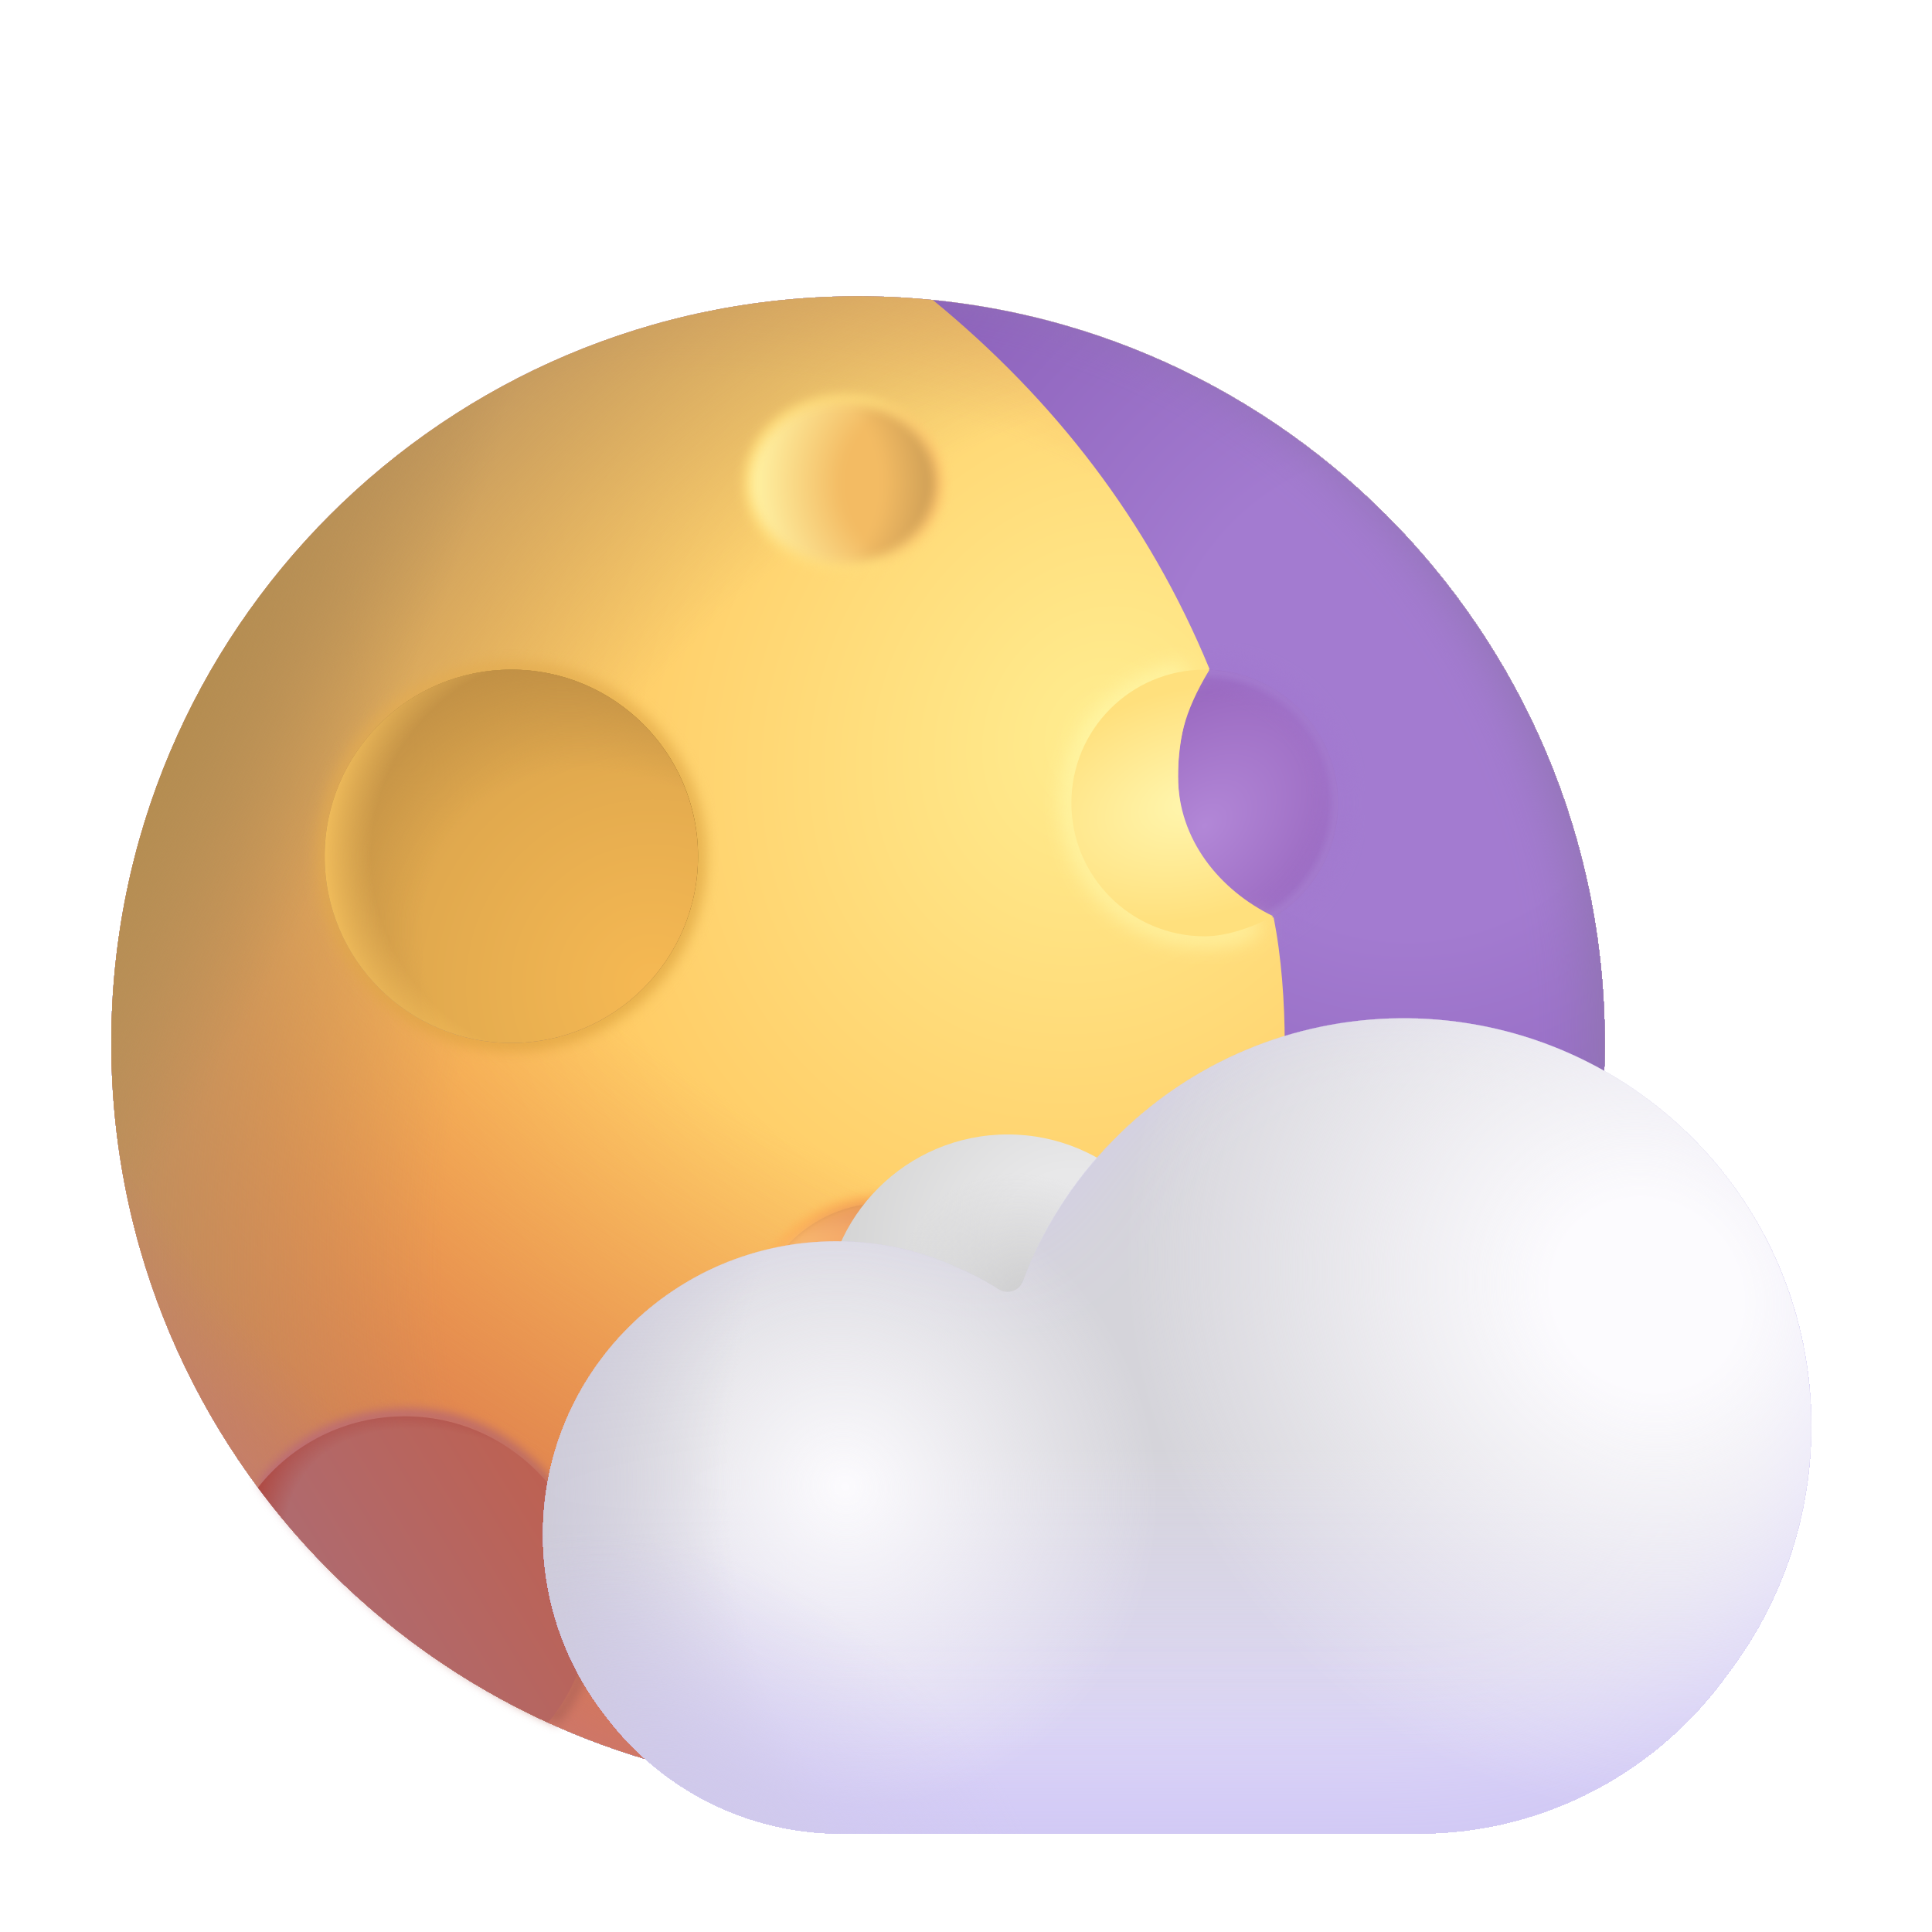
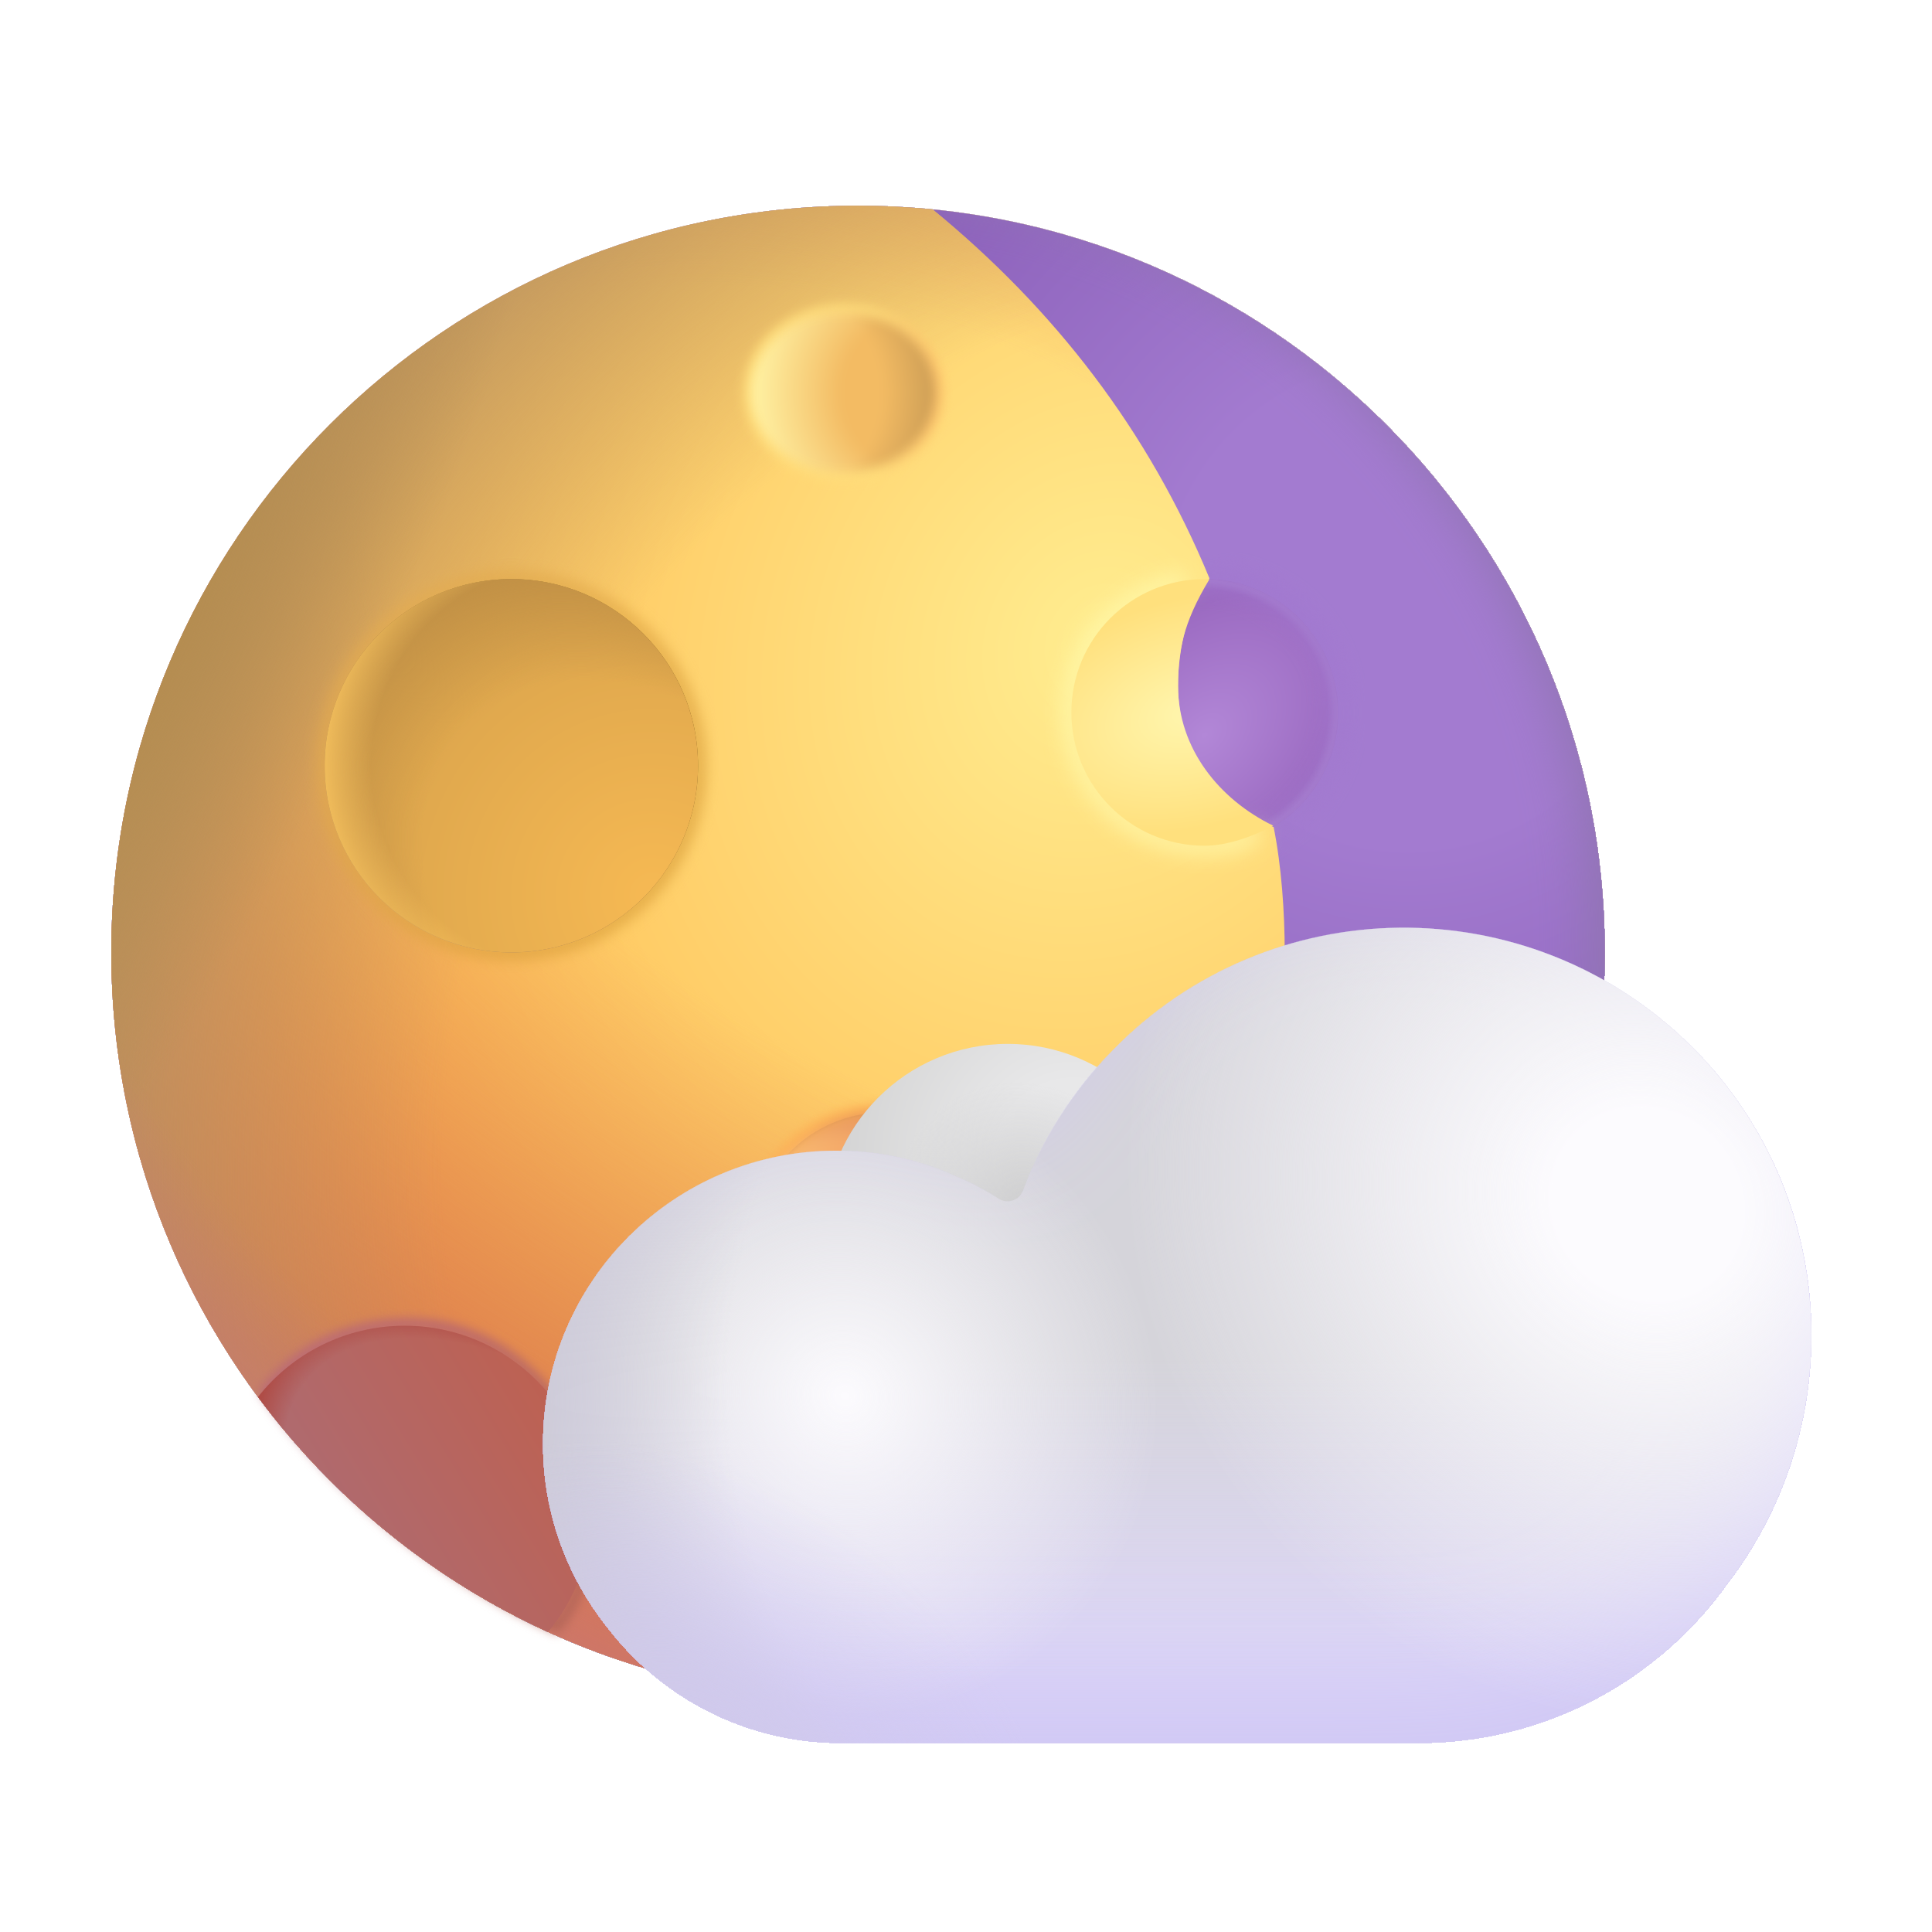
<svg xmlns="http://www.w3.org/2000/svg" width="32" height="32" viewBox="0 0 32 32" fill="none" version="1.1" id="svg65" xml:space="preserve">
-   <g style="fill:none" id="g65" transform="matrix(0.8833922,0,0,0.8833922,0.07752305,3.140833)">
+   <g style="fill:none" id="g65" transform="matrix(0.8833922,0,0,0.8833922,0.07752305,1.640833)">
    <circle cx="16" cy="16" r="14" fill="url(#paint0_radial_18_13993)" id="circle1" style="fill:url(#paint0_radial_18_13993)" />
    <g filter="url(#filter0_i_18_13993)" id="g2">
      <circle cx="16" cy="16" r="14" fill="url(#paint1_radial_18_13993)" id="circle2" style="fill:url(#paint1_radial_18_13993)" />
    </g>
    <circle cx="15.5" cy="5.5" r="1.5" fill="url(#paint2_linear_18_13993)" id="circle3" style="fill:url(#paint2_linear_18_13993)" />
    <circle cx="22.5" cy="11.5" r="2.5" fill="url(#paint3_radial_18_13993)" id="circle4" style="fill:url(#paint3_radial_18_13993)" />
    <circle cx="22.5" cy="11.5" r="2.5" fill="url(#paint4_radial_18_13993)" id="circle5" style="fill:url(#paint4_radial_18_13993)" />
    <g filter="url(#filter1_f_18_13993)" id="g6">
      <circle cx="22.5" cy="11.5" r="2.5" stroke="url(#paint5_linear_18_13993)" stroke-width="0.2" id="circle6" style="stroke:url(#paint5_linear_18_13993)" />
    </g>
    <path d="M 10.189,28.741 C 8.023,27.751 6.154,26.226 4.75,24.335 5.391,23.522 6.385,23 7.5,23 9.433,23 11,24.567 11,26.5 c 0,0.852 -0.305,1.634 -0.811,2.241 z" fill="url(#paint6_linear_18_13993)" id="path6-8" style="fill:url(#paint6_linear_18_13993)" />
    <path d="M 10.189,28.741 C 8.023,27.751 6.154,26.226 4.75,24.335 5.391,23.522 6.385,23 7.5,23 9.433,23 11,24.567 11,26.5 c 0,0.852 -0.305,1.634 -0.811,2.241 z" fill="url(#paint7_linear_18_13993)" id="path7-8" style="fill:url(#paint7_linear_18_13993)" />
    <g filter="url(#filter2_f_18_13993)" id="g8">
      <path d="M 28.877,21.316 C 28.434,21.113 27.941,21 27.422,21 c -1.933,0 -3.5,1.567 -3.5,3.5 0,0.891 0.333,1.705 0.882,2.323" stroke="url(#paint8_linear_18_13993)" stroke-width="0.2" id="path8-1" style="stroke:url(#paint8_linear_18_13993)" />
    </g>
    <path d="M 28.955,21.316 C 28.069,23.475 26.658,25.363 24.882,26.823 24.333,26.205 24,25.391 24,24.5 24,22.567 25.567,21 27.5,21 c 0.519,0 1.012,0.113 1.455,0.316 z" fill="url(#paint9_linear_18_13993)" id="path9-1" style="fill:url(#paint9_linear_18_13993)" />
    <path d="M 28.955,21.316 C 28.069,23.475 26.658,25.363 24.882,26.823 24.333,26.205 24,25.391 24,24.5 24,22.567 25.567,21 27.5,21 c 0.519,0 1.012,0.113 1.455,0.316 z" fill="url(#paint10_radial_18_13993)" id="path10-1" style="fill:url(#paint10_radial_18_13993)" />
    <circle cx="16.5" cy="21.5" r="2.5" fill="url(#paint11_linear_18_13993)" id="circle10" style="fill:url(#paint11_linear_18_13993)" />
    <path d="M 17.4,2.069 C 16.939,2.023 16.472,2 16,2 8.268,2 2,8.268 2,16 c 0,7.732 6.268,14 14,14 0.472,0 0.939,-0.023 1.399,-0.069 C 21.429,26.63 24,21.615 24,16 24,15.247 23.939,14.376 23.792,13.649 22.698,13.201 22,12.255 22,11 22,10.297 22.184,9.497 22.589,8.986 21.445,6.213 19.686,3.942 17.4,2.069 Z" fill="url(#paint12_radial_18_13993)" id="path11-0" style="fill:url(#paint12_radial_18_13993)" />
    <path d="M 17.4,2.069 C 16.939,2.023 16.472,2 16,2 8.268,2 2,8.268 2,16 c 0,7.732 6.268,14 14,14 0.472,0 0.939,-0.023 1.399,-0.069 C 21.429,26.63 24,21.615 24,16 24,15.247 23.939,14.376 23.792,13.649 22.698,13.201 22,12.255 22,11 22,10.297 22.184,9.497 22.589,8.986 21.445,6.213 19.686,3.942 17.4,2.069 Z" fill="url(#paint13_radial_18_13993)" id="path12-4" style="fill:url(#paint13_radial_18_13993)" />
    <path d="M 17.4,2.069 C 16.939,2.023 16.472,2 16,2 8.268,2 2,8.268 2,16 c 0,7.732 6.268,14 14,14 0.472,0 0.939,-0.023 1.399,-0.069 C 21.429,26.63 24,21.615 24,16 24,15.247 23.939,14.376 23.792,13.649 22.698,13.201 22,12.255 22,11 22,10.297 22.184,9.497 22.589,8.986 21.445,6.213 19.686,3.942 17.4,2.069 Z" fill="url(#paint14_radial_18_13993)" id="path13-9" style="fill:url(#paint14_radial_18_13993)" />
    <path d="M 17.4,2.069 C 16.939,2.023 16.472,2 16,2 8.268,2 2,8.268 2,16 c 0,7.732 6.268,14 14,14 0.472,0 0.939,-0.023 1.399,-0.069 C 21.429,26.63 24,21.615 24,16 24,15.247 23.939,14.376 23.792,13.649 22.698,13.201 22,12.255 22,11 22,10.297 22.184,9.497 22.589,8.986 21.445,6.213 19.686,3.942 17.4,2.069 Z" fill="url(#paint15_radial_18_13993)" id="path14-1" style="fill:url(#paint15_radial_18_13993)" />
    <path d="M 17.4,2.069 C 16.939,2.023 16.472,2 16,2 8.268,2 2,8.268 2,16 c 0,7.732 6.268,14 14,14 0.472,0 0.939,-0.023 1.399,-0.069 C 21.429,26.63 24,21.615 24,16 24,15.247 23.939,14.376 23.792,13.649 22.698,13.201 22,12.255 22,11 22,10.297 22.184,9.497 22.589,8.986 21.445,6.213 19.686,3.942 17.4,2.069 Z" fill="url(#paint16_radial_18_13993)" id="path15-6" style="fill:url(#paint16_radial_18_13993)" />
    <circle cx="16.5" cy="21.5" r="2.5" fill="url(#paint17_linear_18_13993)" id="circle15" style="fill:url(#paint17_linear_18_13993)" />
    <g filter="url(#filter3_f_18_13993)" id="g18">
      <circle cx="16.5" cy="21.5" r="2.5" fill="url(#paint18_radial_18_13993)" id="circle16" style="fill:url(#paint18_radial_18_13993)" />
      <circle cx="16.5" cy="21.5" r="2.5" fill="url(#paint19_radial_18_13993)" id="circle17" style="fill:url(#paint19_radial_18_13993)" />
      <circle cx="16.5" cy="21.5" r="2.575" stroke="url(#paint20_linear_18_13993)" stroke-width="0.15" id="circle18" style="stroke:url(#paint20_linear_18_13993)" />
    </g>
    <circle cx="9.5" cy="12.5" r="3.5" fill="url(#paint21_linear_18_13993)" id="circle19" style="fill:url(#paint21_linear_18_13993)" />
    <circle cx="9.5" cy="12.5" r="3.5" fill="url(#paint22_linear_18_13993)" id="circle20" style="fill:url(#paint22_linear_18_13993)" />
    <g filter="url(#filter4_f_18_13993)" id="g20">
      <circle cx="9.5" cy="12.5" transform="rotate(-90,9.5,12.5)" stroke="url(#paint23_linear_18_13993)" stroke-width="0.2" id="ellipse20" r="3.5" style="stroke:url(#paint23_linear_18_13993)" />
    </g>
    <circle cx="9.5" cy="12.5" transform="rotate(-90,9.5,12.5)" fill="url(#paint24_radial_18_13993)" id="ellipse21" r="3.5" style="fill:url(#paint24_radial_18_13993)" />
    <circle cx="9.5" cy="12.5" transform="rotate(-90,9.5,12.5)" fill="url(#paint25_radial_18_13993)" id="ellipse22" r="3.5" style="fill:url(#paint25_radial_18_13993)" />
    <circle cx="9.5" cy="12.5" transform="rotate(-90,9.5,12.5)" fill="url(#paint26_radial_18_13993)" id="ellipse23" r="3.5" style="fill:url(#paint26_radial_18_13993)" />
    <g filter="url(#filter5_f_18_13993)" id="g25">
      <ellipse cx="15.724" cy="5.5" rx="1.724" ry="1.5" fill="url(#paint27_radial_18_13993)" id="ellipse24" style="fill:url(#paint27_radial_18_13993)" />
      <ellipse cx="15.724" cy="5.5" rx="1.724" ry="1.5" fill="url(#paint28_radial_18_13993)" id="ellipse25" style="fill:url(#paint28_radial_18_13993)" />
      <path d="m 15.724,7.075 c 0.984,0 1.799,-0.696 1.799,-1.575 0,-0.879 -0.816,-1.575 -1.799,-1.575 -0.984,0 -1.799,0.696 -1.799,1.575 0,0.879 0.816,1.575 1.799,1.575 z" stroke="url(#paint29_linear_18_13993)" stroke-width="0.15" id="path25" style="stroke:url(#paint29_linear_18_13993)" />
    </g>
    <g filter="url(#filter6_f_18_13993)" id="g26">
      <path d="M 22.139,9.038 C 21.084,9.228 20,10.119 20,11.5 c 0,1.381 1.119,2.5 2.5,2.5 0.431,0 0.635,-0.047 0.989,-0.239" stroke="#fffbaf" stroke-width="0.25" id="path26" />
    </g>
    <g filter="url(#filter7_f_18_13993)" id="g27">
      <path d="M 10.348,28.636 C 8.182,27.646 6.312,26.121 4.909,24.23 5.55,23.417 6.469,22.974 7.585,22.974 c 1.933,0 3.328,1.724 3.415,3.424 0,0.852 -0.146,1.631 -0.652,2.238 z" stroke="url(#paint30_linear_18_13993)" stroke-width="0.2" id="path27" style="stroke:url(#paint30_linear_18_13993)" />
    </g>
    <path d="M 22.589,9.002 C 22.559,9.001 22.53,9 22.5,9 21.119,9 20,10.119 20,11.5 c 0,1.381 1.119,2.5 2.5,2.5 0.431,0 0.929,-0.185 1.283,-0.377 C 22.783,13.137 22,12.187 22,11 22,10.361 22.087,9.834 22.589,9.002 Z" fill="url(#paint31_radial_18_13993)" id="path28" style="fill:url(#paint31_radial_18_13993)" />
    <path d="M 10.189,28.741 C 8.023,27.751 6.154,26.226 4.75,24.335 5.391,23.522 6.385,23 7.5,23 9.433,23 11,24.567 11,26.5 c 0,0.852 -0.305,1.634 -0.811,2.241 z" fill="url(#paint32_linear_18_13993)" id="path29" style="fill:url(#paint32_linear_18_13993)" />
    <path d="M 10.189,28.741 C 8.023,27.751 6.154,26.226 4.75,24.335 5.391,23.522 6.385,23 7.5,23 9.433,23 11,24.567 11,26.5 c 0,0.852 -0.305,1.634 -0.811,2.241 z" fill="url(#paint33_radial_18_13993)" id="path30" style="fill:url(#paint33_radial_18_13993)" />
  </g>
-   <path d="M16.691 24.852C18.365 24.852 19.722 23.495 19.722 21.821C19.722 20.147 18.365 18.79 16.691 18.79C15.017 18.79 13.66 20.147 13.66 21.821C13.66 23.495 15.017 24.852 16.691 24.852Z" fill="url(#paint13_radial_18_15087)" id="path14" />
-   <path d="M16.691 24.852C18.365 24.852 19.722 23.495 19.722 21.821C19.722 20.147 18.365 18.79 16.691 18.79C15.017 18.79 13.66 20.147 13.66 21.821C13.66 23.495 15.017 24.852 16.691 24.852Z" fill="url(#paint14_radial_18_15087)" id="path15" />
-   <g filter="url(#filter1_i_18_15087)" id="g17">
-     <path d="M27.967 18.786C25.299 16.185 21.029 16.23 18.428 18.899C17.755 19.585 17.265 20.378 16.942 21.224C16.881 21.384 16.684 21.447 16.54 21.355C16.328 21.22 16.103 21.101 15.872 21.004C15.255 20.718 14.571 20.56 13.85 20.56C11.166 20.56 8.994 22.733 8.994 25.416C8.994 26.559 9.392 27.611 10.053 28.446C10.948 29.619 12.354 30.37 13.94 30.37C15.849 30.37 21.337 30.37 23.479 30.37C25.599 30.37 27.471 29.325 28.614 27.724C30.658 25.048 30.44 21.199 27.967 18.786Z" fill="#D5D4DA" id="path16" />
-     <path d="M27.967 18.786C25.299 16.185 21.029 16.23 18.428 18.899C17.755 19.585 17.265 20.378 16.942 21.224C16.881 21.384 16.684 21.447 16.54 21.355C16.328 21.22 16.103 21.101 15.872 21.004C15.255 20.718 14.571 20.56 13.85 20.56C11.166 20.56 8.994 22.733 8.994 25.416C8.994 26.559 9.392 27.611 10.053 28.446C10.948 29.619 12.354 30.37 13.94 30.37C15.849 30.37 21.337 30.37 23.479 30.37C25.599 30.37 27.471 29.325 28.614 27.724C30.658 25.048 30.44 21.199 27.967 18.786Z" fill="url(#paint15_linear_18_15087)" id="path17" />
+   <path d="m 16.691,23.352 c 1.674,0 3.031,-1.357 3.031,-3.031 0,-1.674 -1.357,-3.031 -3.031,-3.031 -1.674,0 -3.031,1.357 -3.031,3.031 0,1.674 1.357,3.031 3.031,3.031 z" fill="url(#paint13_radial_18_15087)" id="path14" style="fill:url(#paint13_radial_18_15087)" />
+   <path d="m 16.691,23.352 c 1.674,0 3.031,-1.357 3.031,-3.031 0,-1.674 -1.357,-3.031 -3.031,-3.031 -1.674,0 -3.031,1.357 -3.031,3.031 0,1.674 1.357,3.031 3.031,3.031 z" fill="url(#paint14_radial_18_15087)" id="path15" style="fill:url(#paint14_radial_18_15087)" />
+   <g filter="url(#filter1_i_18_15087)" id="g17" transform="translate(0,-1.5)">
+     <path d="m 27.967,18.786 c -2.669,-2.601 -6.938,-2.556 -9.539,0.113 -0.673,0.686 -1.163,1.479 -1.485,2.325 -0.061,0.16 -0.258,0.223 -0.402,0.131 -0.212,-0.135 -0.437,-0.254 -0.668,-0.352 -0.616,-0.286 -1.3,-0.444 -2.022,-0.444 -2.684,0 -4.856,2.172 -4.856,4.856 0,1.143 0.398,2.195 1.06,3.03 0.894,1.173 2.3,1.924 3.886,1.924 1.909,0 7.397,0 9.539,0 2.12,0 3.992,-1.045 5.134,-2.646 2.045,-2.676 1.827,-6.525 -0.646,-8.938 z" fill="#d5d4da" id="path16" />
+     <path d="m 27.967,18.786 c -2.669,-2.601 -6.938,-2.556 -9.539,0.113 -0.673,0.686 -1.163,1.479 -1.485,2.325 -0.061,0.16 -0.258,0.223 -0.402,0.131 -0.212,-0.135 -0.437,-0.254 -0.668,-0.352 -0.616,-0.286 -1.3,-0.444 -2.022,-0.444 -2.684,0 -4.856,2.172 -4.856,4.856 0,1.143 0.398,2.195 1.06,3.03 0.894,1.173 2.3,1.924 3.886,1.924 1.909,0 7.397,0 9.539,0 2.12,0 3.992,-1.045 5.134,-2.646 2.045,-2.676 1.827,-6.525 -0.646,-8.938 z" fill="url(#paint15_linear_18_15087)" id="path17" style="fill:url(#paint15_linear_18_15087)" />
  </g>
-   <path d="M27.967 18.786C25.299 16.185 21.029 16.23 18.428 18.899C17.755 19.585 17.265 20.378 16.942 21.224C16.881 21.384 16.684 21.447 16.54 21.355C16.328 21.22 16.103 21.101 15.872 21.004C15.255 20.718 14.571 20.56 13.85 20.56C11.166 20.56 8.994 22.733 8.994 25.416C8.994 26.559 9.392 27.611 10.053 28.446C10.948 29.619 12.354 30.37 13.94 30.37C15.849 30.37 21.337 30.37 23.479 30.37C25.599 30.37 27.471 29.325 28.614 27.724C30.658 25.048 30.44 21.199 27.967 18.786Z" fill="url(#paint16_radial_18_15087)" id="path18" />
-   <path d="M27.967 18.786C25.299 16.185 21.029 16.23 18.428 18.899C17.755 19.585 17.265 20.378 16.942 21.224C16.881 21.384 16.684 21.447 16.54 21.355C16.328 21.22 16.103 21.101 15.872 21.004C15.255 20.718 14.571 20.56 13.85 20.56C11.166 20.56 8.994 22.733 8.994 25.416C8.994 26.559 9.392 27.611 10.053 28.446C10.948 29.619 12.354 30.37 13.94 30.37C15.849 30.37 21.337 30.37 23.479 30.37C25.599 30.37 27.471 29.325 28.614 27.724C30.658 25.048 30.44 21.199 27.967 18.786Z" fill="url(#paint17_radial_18_15087)" id="path19" />
-   <path d="M27.967 18.786C25.299 16.185 21.029 16.23 18.428 18.899C17.755 19.585 17.265 20.378 16.942 21.224C16.881 21.384 16.684 21.447 16.54 21.355C16.328 21.22 16.103 21.101 15.872 21.004C15.255 20.718 14.571 20.56 13.85 20.56C11.166 20.56 8.994 22.733 8.994 25.416C8.994 26.559 9.392 27.611 10.053 28.446C10.948 29.619 12.354 30.37 13.94 30.37C15.849 30.37 21.337 30.37 23.479 30.37C25.599 30.37 27.471 29.325 28.614 27.724C30.658 25.048 30.44 21.199 27.967 18.786Z" fill="url(#paint18_radial_18_15087)" id="path20" />
-   <path d="M27.967 18.786C25.299 16.185 21.029 16.23 18.428 18.899C17.755 19.585 17.265 20.378 16.942 21.224C16.881 21.384 16.684 21.447 16.54 21.355C16.328 21.22 16.103 21.101 15.872 21.004C15.255 20.718 14.571 20.56 13.85 20.56C11.166 20.56 8.994 22.733 8.994 25.416C8.994 26.559 9.392 27.611 10.053 28.446C10.948 29.619 12.354 30.37 13.94 30.37C15.849 30.37 21.337 30.37 23.479 30.37C25.599 30.37 27.471 29.325 28.614 27.724C30.658 25.048 30.44 21.199 27.967 18.786Z" fill="url(#paint19_radial_18_15087)" id="path21" />
+   <path d="m 27.967,17.286 c -2.669,-2.601 -6.938,-2.556 -9.539,0.113 -0.673,0.686 -1.163,1.479 -1.485,2.325 -0.061,0.16 -0.258,0.223 -0.402,0.131 -0.212,-0.135 -0.437,-0.254 -0.668,-0.352 -0.616,-0.286 -1.3,-0.444 -2.022,-0.444 -2.684,0 -4.856,2.172 -4.856,4.856 0,1.143 0.398,2.195 1.06,3.03 0.894,1.173 2.3,1.924 3.886,1.924 1.909,0 7.397,0 9.539,0 2.12,0 3.992,-1.045 5.134,-2.646 2.045,-2.676 1.827,-6.525 -0.646,-8.938 z" fill="url(#paint16_radial_18_15087)" id="path18" style="fill:url(#paint16_radial_18_15087)" />
+   <path d="m 27.967,17.286 c -2.669,-2.601 -6.938,-2.556 -9.539,0.113 -0.673,0.686 -1.163,1.479 -1.485,2.325 -0.061,0.16 -0.258,0.223 -0.402,0.131 -0.212,-0.135 -0.437,-0.254 -0.668,-0.352 -0.616,-0.286 -1.3,-0.444 -2.022,-0.444 -2.684,0 -4.856,2.172 -4.856,4.856 0,1.143 0.398,2.195 1.06,3.03 0.894,1.173 2.3,1.924 3.886,1.924 1.909,0 7.397,0 9.539,0 2.12,0 3.992,-1.045 5.134,-2.646 2.045,-2.676 1.827,-6.525 -0.646,-8.938 z" fill="url(#paint17_radial_18_15087)" id="path19" style="fill:url(#paint17_radial_18_15087)" />
+   <path d="m 27.967,17.286 c -2.669,-2.601 -6.938,-2.556 -9.539,0.113 -0.673,0.686 -1.163,1.479 -1.485,2.325 -0.061,0.16 -0.258,0.223 -0.402,0.131 -0.212,-0.135 -0.437,-0.254 -0.668,-0.352 -0.616,-0.286 -1.3,-0.444 -2.022,-0.444 -2.684,0 -4.856,2.172 -4.856,4.856 0,1.143 0.398,2.195 1.06,3.03 0.894,1.173 2.3,1.924 3.886,1.924 1.909,0 7.397,0 9.539,0 2.12,0 3.992,-1.045 5.134,-2.646 2.045,-2.676 1.827,-6.525 -0.646,-8.938 z" fill="url(#paint18_radial_18_15087)" id="path20" style="fill:url(#paint18_radial_18_15087)" />
+   <path d="m 27.967,17.286 c -2.669,-2.601 -6.938,-2.556 -9.539,0.113 -0.673,0.686 -1.163,1.479 -1.485,2.325 -0.061,0.16 -0.258,0.223 -0.402,0.131 -0.212,-0.135 -0.437,-0.254 -0.668,-0.352 -0.616,-0.286 -1.3,-0.444 -2.022,-0.444 -2.684,0 -4.856,2.172 -4.856,4.856 0,1.143 0.398,2.195 1.06,3.03 0.894,1.173 2.3,1.924 3.886,1.924 1.909,0 7.397,0 9.539,0 2.12,0 3.992,-1.045 5.134,-2.646 2.045,-2.676 1.827,-6.525 -0.646,-8.938 z" fill="url(#paint19_radial_18_15087)" id="path21" style="fill:url(#paint19_radial_18_15087)" />
  <defs id="defs65">
    <filter id="filter0_d_18_15087" x="3.961" y="7.024" width="20.236" height="20.236" filterUnits="userSpaceOnUse" color-interpolation-filters="sRGB">
      <feFlood flood-opacity="0" result="BackgroundImageFix" id="feFlood21" />
      <feColorMatrix in="SourceAlpha" type="matrix" values="0 0 0 0 0 0 0 0 0 0 0 0 0 0 0 0 0 0 127 0" result="hardAlpha" id="feColorMatrix21" />
      <feOffset dx="-0.3" dy="0.3" id="feOffset21" />
      <feGaussianBlur stdDeviation="0.15" id="feGaussianBlur21" />
      <feComposite in2="hardAlpha" operator="out" id="feComposite21" />
      <feColorMatrix type="matrix" values="0 0 0 0 0.922 0 0 0 0 0.475 0 0 0 0 0.133 0 0 0 1 0" id="feColorMatrix22" />
      <feBlend mode="normal" in2="BackgroundImageFix" result="effect1_dropShadow_18_15087" id="feBlend22" />
      <feBlend mode="normal" in="SourceGraphic" in2="effect1_dropShadow_18_15087" result="shape" id="feBlend23" />
    </filter>
    <filter id="filter1_i_18_15087" x="8.994" y="15.866" width="21.006" height="14.504" filterUnits="userSpaceOnUse" color-interpolation-filters="sRGB">
      <feFlood flood-opacity="0" result="BackgroundImageFix" id="feFlood23" />
      <feBlend mode="normal" in="SourceGraphic" in2="BackgroundImageFix" result="shape" id="feBlend24" />
      <feColorMatrix in="SourceAlpha" type="matrix" values="0 0 0 0 0 0 0 0 0 0 0 0 0 0 0 0 0 0 127 0" result="hardAlpha" id="feColorMatrix24" />
      <feOffset dy="-1" id="feOffset24" />
      <feGaussianBlur stdDeviation="1" id="feGaussianBlur24" />
      <feComposite in2="hardAlpha" operator="arithmetic" k2="-1" k3="1" id="feComposite24" />
      <feColorMatrix type="matrix" values="0 0 0 0 0.816 0 0 0 0 0.784 0 0 0 0 0.957 0 0 0 1 0" id="feColorMatrix25" />
      <feBlend mode="normal" in2="shape" result="effect1_innerShadow_18_15087" id="feBlend25" />
    </filter>
    <linearGradient id="paint0_linear_18_15087" x1="22.005" y1="8.321" x2="7.976" y2="26.22" gradientUnits="userSpaceOnUse">
      <stop stop-color="#FC8B23" id="stop25" />
      <stop offset="1" stop-color="#E67639" id="stop26" />
    </linearGradient>
    <radialGradient id="paint1_radial_18_15087" cx="0" cy="0" r="1" gradientUnits="userSpaceOnUse" gradientTransform="translate(16.7412 5.18666) rotate(138.155) scale(3.4534 3.04696)">
      <stop offset="0.3" stop-color="#FFA13A" id="stop27" />
      <stop offset="1" stop-color="#FFA13A" stop-opacity="0" id="stop28" />
    </radialGradient>
    <radialGradient id="paint2_radial_18_15087" cx="0" cy="0" r="1" gradientUnits="userSpaceOnUse" gradientTransform="translate(7.75631 4.09647) rotate(67.8105) scale(5.49009 4.84396)">
      <stop offset="0.3" stop-color="#FF942A" id="stop29" />
      <stop offset="1" stop-color="#FF942A" stop-opacity="0" id="stop30" />
    </radialGradient>
    <radialGradient id="paint3_radial_18_15087" cx="0" cy="0" r="1" gradientUnits="userSpaceOnUse" gradientTransform="translate(22.5008 9.21837) rotate(-164.745) scale(2.18897 3.03092)">
      <stop offset="0.3" stop-color="#FFA13D" id="stop31" />
      <stop offset="1" stop-color="#FFA13D" stop-opacity="0" id="stop32" />
    </radialGradient>
    <radialGradient id="paint4_radial_18_15087" cx="0" cy="0" r="1" gradientUnits="userSpaceOnUse" gradientTransform="translate(26.9165 12.4053) rotate(154.195) scale(3.88115 2.86651)">
      <stop offset="0.3" stop-color="#FFA13D" id="stop33" />
      <stop offset="1" stop-color="#FFA13D" stop-opacity="0" id="stop34" />
    </radialGradient>
    <radialGradient id="paint5_radial_18_15087" cx="0" cy="0" r="1" gradientUnits="userSpaceOnUse" gradientTransform="translate(27.7612 18.9712) rotate(-173.379) scale(4.32935 2.43974)">
      <stop offset="0.3" stop-color="#FFA13D" id="stop35" />
      <stop offset="1" stop-color="#FFA13D" stop-opacity="0" id="stop36" />
    </radialGradient>
    <radialGradient id="paint6_radial_18_15087" cx="0" cy="0" r="1" gradientUnits="userSpaceOnUse" gradientTransform="translate(23.8831 24.0013) rotate(-43.9639) scale(3.92708 3.78328)">
      <stop stop-color="#E0762A" id="stop37" />
      <stop offset="1" stop-color="#E0762A" stop-opacity="0" id="stop38" />
    </radialGradient>
    <radialGradient id="paint7_radial_18_15087" cx="0" cy="0" r="1" gradientUnits="userSpaceOnUse" gradientTransform="translate(5.68287 23.0797) rotate(-127.747) scale(3.01069 2.90045)">
      <stop stop-color="#E0762A" id="stop39" />
      <stop offset="1" stop-color="#E0762A" stop-opacity="0" id="stop40" />
    </radialGradient>
    <radialGradient id="paint8_radial_18_15087" cx="0" cy="0" r="1" gradientUnits="userSpaceOnUse" gradientTransform="translate(1.57437 12.9045) rotate(25.2777) scale(3.05734 3.69523)">
      <stop stop-color="#F0851D" id="stop41" />
      <stop offset="1" stop-color="#F0851D" stop-opacity="0" id="stop42" />
    </radialGradient>
    <radialGradient id="paint9_radial_18_15087" cx="0" cy="0" r="1" gradientUnits="userSpaceOnUse" gradientTransform="translate(19.8242 28.3616) rotate(-142.487) scale(3.56453 3.36283)">
      <stop offset="0.337" stop-color="#E3745B" id="stop43" />
      <stop offset="1" stop-color="#E3745B" stop-opacity="0" id="stop44" />
    </radialGradient>
    <radialGradient id="paint10_radial_18_15087" cx="0" cy="0" r="1" gradientUnits="userSpaceOnUse" gradientTransform="translate(19.951 11.1545) rotate(117.739) scale(17.5199 21.6353)">
      <stop offset="0.172" stop-color="#FFD13D" id="stop45" />
      <stop offset="1" stop-color="#DCA21C" id="stop46" />
      <stop offset="1" stop-color="#D89A29" id="stop47" />
    </radialGradient>
    <radialGradient id="paint11_radial_18_15087" cx="0" cy="0" r="1" gradientUnits="userSpaceOnUse" gradientTransform="translate(10.8896 22.4956) rotate(-140.631) scale(6.11177 5.16011)">
      <stop offset="0.341" stop-color="#DCA225" id="stop48" />
      <stop offset="1" stop-color="#DCA225" stop-opacity="0" id="stop49" />
    </radialGradient>
    <radialGradient id="paint12_radial_18_15087" cx="0" cy="0" r="1" gradientUnits="userSpaceOnUse" gradientTransform="translate(22.3989 15.166) rotate(168.299) scale(20.9088 17.6531)">
      <stop offset="0.62" stop-color="#DCA225" stop-opacity="0" id="stop50" />
      <stop offset="1" stop-color="#DCA225" id="stop51" />
    </radialGradient>
-     <radialGradient id="paint13_radial_18_15087" cx="0" cy="0" r="1" gradientUnits="userSpaceOnUse" gradientTransform="translate(17.7836 20.6962) rotate(-172.463) scale(4.15963)">
+     <radialGradient id="paint13_radial_18_15087" cx="0" cy="0" r="1" gradientUnits="userSpaceOnUse" gradientTransform="matrix(-4.123692,-0.5456037,0.5456037,-4.123692,17.7836,19.1962)">
      <stop offset="0.309" stop-color="#E8E8E9" id="stop52" />
      <stop offset="1" stop-color="#D2D2D2" id="stop53" />
    </radialGradient>
-     <radialGradient id="paint14_radial_18_15087" cx="0" cy="0" r="1" gradientUnits="userSpaceOnUse" gradientTransform="translate(17.0148 21.5643) rotate(-141.242) scale(2.25812 2.06896)">
+     <radialGradient id="paint14_radial_18_15087" cx="0" cy="0" r="1" gradientUnits="userSpaceOnUse" gradientTransform="matrix(-1.760875,-1.413656,1.295236,-1.613369,17.0148,20.0643)">
      <stop stop-color="#CDCDCE" id="stop54" />
      <stop offset="1" stop-color="#CDCDCE" stop-opacity="0" id="stop55" />
    </radialGradient>
    <linearGradient id="paint15_linear_18_15087" x1="21.643" y1="29.644" x2="21.643" y2="24.008" gradientUnits="userSpaceOnUse">
      <stop stop-color="#DED7FA" id="stop56" />
      <stop offset="1" stop-color="#DED7FA" stop-opacity="0" id="stop57" />
    </linearGradient>
-     <radialGradient id="paint16_radial_18_15087" cx="0" cy="0" r="1" gradientUnits="userSpaceOnUse" gradientTransform="translate(27.2792 21.4062) rotate(136.5) scale(8.36814 8.97651)">
+     <radialGradient id="paint16_radial_18_15087" cx="0" cy="0" r="1" gradientUnits="userSpaceOnUse" gradientTransform="matrix(-6.070034,5.760248,-6.179022,-6.51133,27.2792,19.9062)">
      <stop offset="0.179" stop-color="#FCFBFE" id="stop58" />
      <stop offset="1" stop-color="#FCFBFE" stop-opacity="0" id="stop59" />
    </radialGradient>
-     <radialGradient id="paint17_radial_18_15087" cx="0" cy="0" r="1" gradientUnits="userSpaceOnUse" gradientTransform="translate(13.9891 24.6148) rotate(144.444) scale(5.1338 5.37944)">
+     <radialGradient id="paint17_radial_18_15087" cx="0" cy="0" r="1" gradientUnits="userSpaceOnUse" gradientTransform="matrix(-4.17659,2.985296,-3.128136,-4.37643,13.9891,23.1148)">
      <stop stop-color="#FCFBFE" id="stop60" />
      <stop offset="1" stop-color="#FCFBFE" stop-opacity="0" id="stop61" />
    </radialGradient>
-     <radialGradient id="paint18_radial_18_15087" cx="0" cy="0" r="1" gradientUnits="userSpaceOnUse" gradientTransform="translate(26.4089 23.2178) rotate(166.654) scale(17.8988 14.0959)">
+     <radialGradient id="paint18_radial_18_15087" cx="0" cy="0" r="1" gradientUnits="userSpaceOnUse" gradientTransform="matrix(-17.41542,4.131598,-3.25377,-13.71522,26.4089,21.7178)">
      <stop offset="0.815" stop-color="#CECCD7" stop-opacity="0" id="stop62" />
      <stop offset="1" stop-color="#CECCD7" id="stop63" />
    </radialGradient>
-     <radialGradient id="paint19_radial_18_15087" cx="0" cy="0" r="1" gradientUnits="userSpaceOnUse" gradientTransform="translate(11.7276 31.134) rotate(-46.7899) scale(4.8491 6.69189)">
+     <radialGradient id="paint19_radial_18_15087" cx="0" cy="0" r="1" gradientUnits="userSpaceOnUse" gradientTransform="matrix(3.32006,-3.534257,4.87737,4.581774,11.7276,29.634)">
      <stop stop-color="#D0C9EE" id="stop64" />
      <stop offset="1" stop-color="#D0C9EE" stop-opacity="0" id="stop65" />
    </radialGradient>
    <filter id="filter0_i_18_13993" x="1.7" y="1.7" width="28.3" height="28.3" filterUnits="userSpaceOnUse" color-interpolation-filters="sRGB">
      <feFlood flood-opacity="0" result="BackgroundImageFix" id="feFlood30" />
      <feBlend mode="normal" in="SourceGraphic" in2="BackgroundImageFix" result="shape" id="feBlend30" />
      <feColorMatrix in="SourceAlpha" type="matrix" values="0 0 0 0 0 0 0 0 0 0 0 0 0 0 0 0 0 0 127 0" result="hardAlpha" id="feColorMatrix30" />
      <feOffset dx="-0.3" dy="-0.3" id="feOffset30" />
      <feGaussianBlur stdDeviation="0.5" id="feGaussianBlur30" />
      <feComposite in2="hardAlpha" operator="arithmetic" k2="-1" k3="1" id="feComposite30" />
      <feColorMatrix type="matrix" values="0 0 0 0 0.569 0 0 0 0 0.455 0 0 0 0 0.706 0 0 0 1 0" id="feColorMatrix31" />
      <feBlend mode="normal" in2="shape" result="effect1_innerShadow_18_13993" id="feBlend31" />
    </filter>
    <filter id="filter1_f_18_13993" x="19.5" y="8.5" width="6" height="6" filterUnits="userSpaceOnUse" color-interpolation-filters="sRGB">
      <feFlood flood-opacity="0" result="BackgroundImageFix" id="feFlood31" />
      <feBlend mode="normal" in="SourceGraphic" in2="BackgroundImageFix" result="shape" id="feBlend32" />
      <feGaussianBlur stdDeviation="0.2" result="effect1_foregroundBlur_18_13993" id="feGaussianBlur32" />
    </filter>
    <filter id="filter2_f_18_13993" x="23.522" y="20.6" width="5.697" height="6.589" filterUnits="userSpaceOnUse" color-interpolation-filters="sRGB">
      <feFlood flood-opacity="0" result="BackgroundImageFix" id="feFlood32" />
      <feBlend mode="normal" in="SourceGraphic" in2="BackgroundImageFix" result="shape" id="feBlend33" />
      <feGaussianBlur stdDeviation="0.15" result="effect1_foregroundBlur_18_13993" id="feGaussianBlur33" />
    </filter>
    <filter id="filter3_f_18_13993" x="13.65" y="18.65" width="5.7" height="5.7" filterUnits="userSpaceOnUse" color-interpolation-filters="sRGB">
      <feFlood flood-opacity="0" result="BackgroundImageFix" id="feFlood33" />
      <feBlend mode="normal" in="SourceGraphic" in2="BackgroundImageFix" result="shape" id="feBlend34" />
      <feGaussianBlur stdDeviation="0.1" result="effect1_foregroundBlur_18_13993" id="feGaussianBlur34" />
    </filter>
    <filter id="filter4_f_18_13993" x="5.6" y="8.6" width="7.8" height="7.8" filterUnits="userSpaceOnUse" color-interpolation-filters="sRGB">
      <feFlood flood-opacity="0" result="BackgroundImageFix" id="feFlood34" />
      <feBlend mode="normal" in="SourceGraphic" in2="BackgroundImageFix" result="shape" id="feBlend35" />
      <feGaussianBlur stdDeviation="0.15" result="effect1_foregroundBlur_18_13993" id="feGaussianBlur35" />
    </filter>
    <filter id="filter5_f_18_13993" x="13.65" y="3.65" width="4.148" height="3.7" filterUnits="userSpaceOnUse" color-interpolation-filters="sRGB">
      <feFlood flood-opacity="0" result="BackgroundImageFix" id="feFlood35" />
      <feBlend mode="normal" in="SourceGraphic" in2="BackgroundImageFix" result="shape" id="feBlend36" />
      <feGaussianBlur stdDeviation="0.1" result="effect1_foregroundBlur_18_13993" id="feGaussianBlur36" />
    </filter>
    <filter id="filter6_f_18_13993" x="19.475" y="8.515" width="4.473" height="6.01" filterUnits="userSpaceOnUse" color-interpolation-filters="sRGB">
      <feFlood flood-opacity="0" result="BackgroundImageFix" id="feFlood36" />
      <feBlend mode="normal" in="SourceGraphic" in2="BackgroundImageFix" result="shape" id="feBlend37" />
      <feGaussianBlur stdDeviation="0.2" result="effect1_foregroundBlur_18_13993" id="feGaussianBlur37" />
    </filter>
    <filter id="filter7_f_18_13993" x="4.583" y="22.674" width="6.717" height="6.285" filterUnits="userSpaceOnUse" color-interpolation-filters="sRGB">
      <feFlood flood-opacity="0" result="BackgroundImageFix" id="feFlood37" />
      <feBlend mode="normal" in="SourceGraphic" in2="BackgroundImageFix" result="shape" id="feBlend38" />
      <feGaussianBlur stdDeviation="0.1" result="effect1_foregroundBlur_18_13993" id="feGaussianBlur38" />
    </filter>
    <radialGradient id="paint0_radial_18_13993" cx="0" cy="0" r="1" gradientUnits="userSpaceOnUse" gradientTransform="matrix(-16.99984,18.0001,-18.0001,-16.99984,21.5,9.5)">
      <stop stop-color="#FEED6E" id="stop38-5" />
      <stop offset="1" stop-color="#F7CA32" id="stop39-8" />
    </radialGradient>
    <radialGradient id="paint1_radial_18_13993" cx="0" cy="0" r="1" gradientUnits="userSpaceOnUse" gradientTransform="matrix(-7.625085,19.49999,-19.49999,-7.625085,26.2165,9.38104)">
      <stop offset="0.214" stop-color="#A37BD0" id="stop40-7" />
      <stop offset="1" stop-color="#6D3E9E" id="stop41-6" />
    </radialGradient>
    <linearGradient id="paint2_linear_18_13993" x1="16.5" y1="4.5" x2="14.5" y2="6.5" gradientUnits="userSpaceOnUse">
      <stop stop-color="#F5C224" id="stop42-4" />
      <stop offset="1" stop-color="#FFEF71" id="stop43-8" />
    </linearGradient>
    <radialGradient id="paint3_radial_18_13993" cx="0" cy="0" r="1" gradientUnits="userSpaceOnUse" gradientTransform="matrix(2.23466,-2.21485,1.492335,1.505683,22.5,11.9273)">
      <stop stop-color="#B287D7" id="stop44-4" />
      <stop offset="1" stop-color="#9B6AC1" id="stop45-0" />
    </radialGradient>
    <radialGradient id="paint4_radial_18_13993" cx="0" cy="0" r="1" gradientUnits="userSpaceOnUse" gradientTransform="matrix(0,2.5,-2.5,0,22.5,11.5)">
      <stop offset="0.921" stop-color="#A47ACB" stop-opacity="0" id="stop46-1" />
      <stop offset="0.977" stop-color="#A47ACB" id="stop47-6" />
    </radialGradient>
    <linearGradient id="paint5_linear_18_13993" x1="23.435" y1="8.819" x2="22.5" y2="14" gradientUnits="userSpaceOnUse">
      <stop stop-color="#A076CF" id="stop48-8" />
      <stop offset="1" stop-color="#A27ACE" id="stop49-1" />
    </linearGradient>
    <linearGradient id="paint6_linear_18_13993" x1="11" y1="24.5" x2="4" y2="26" gradientUnits="userSpaceOnUse">
      <stop stop-color="#F5C224" id="stop50-2" />
      <stop offset="1" stop-color="#FCE35D" id="stop51-3" />
    </linearGradient>
    <linearGradient id="paint7_linear_18_13993" x1="9.958" y1="23.957" x2="6.145" y2="28.108" gradientUnits="userSpaceOnUse">
      <stop stop-color="#0F0F0F" id="stop52-9" />
      <stop offset="1" stop-color="#704E8D" id="stop53-8" />
    </linearGradient>
    <linearGradient id="paint8_linear_18_13993" x1="27.279" y1="20.881" x2="24.138" y2="26.35" gradientUnits="userSpaceOnUse">
      <stop stop-color="#7246A2" id="stop54-1" />
      <stop offset="0.999" stop-color="#7E55AC" id="stop55-4" />
    </linearGradient>
    <linearGradient id="paint9_linear_18_13993" x1="25.873" y1="25.975" x2="27.06" y2="19.787" gradientUnits="userSpaceOnUse">
      <stop stop-color="#8A60B5" id="stop56-1" />
      <stop offset="1" stop-color="#885BB3" id="stop57-7" />
    </linearGradient>
    <radialGradient id="paint10_radial_18_13993" cx="0" cy="0" r="1" gradientUnits="userSpaceOnUse" gradientTransform="matrix(-0.0625019,-4.281254,5.843877,-0.08531459,27.279,25.0998)">
      <stop offset="0.777" stop-color="#663F8E" stop-opacity="0" id="stop58-7" />
      <stop offset="0.992" stop-color="#663F8E" id="stop59-2" />
    </radialGradient>
    <linearGradient id="paint11_linear_18_13993" x1="18.167" y1="19.833" x2="14.833" y2="23.167" gradientUnits="userSpaceOnUse">
      <stop stop-color="#F5C224" id="stop60-9" />
      <stop offset="1" stop-color="#FFEF71" id="stop61-3" />
    </linearGradient>
    <radialGradient id="paint12_radial_18_13993" cx="0" cy="0" r="1" gradientUnits="userSpaceOnUse" gradientTransform="matrix(-7.478007,16.6114,-14.22761,-6.404888,20.478,10.1969)">
      <stop stop-color="#FFED90" id="stop62-0" />
      <stop offset="1" stop-color="#FFB64A" id="stop63-3" />
    </radialGradient>
    <radialGradient id="paint13_radial_18_13993" cx="0" cy="0" r="1" gradientUnits="userSpaceOnUse" gradientTransform="matrix(-10.50884,18.30203,-30.75377,-17.6585,17.7143,11.698)">
      <stop offset="0.319" stop-color="#D97850" stop-opacity="0" id="stop64-9" />
      <stop offset="0.802" stop-color="#D97850" id="stop65-4" />
    </radialGradient>
    <radialGradient id="paint14_radial_18_13993" cx="0" cy="0" r="1" gradientUnits="userSpaceOnUse" gradientTransform="matrix(-21.55487,-10.83437,11.03328,-21.9506,24.6875,19.823)">
      <stop offset="0.679" stop-color="#B69262" stop-opacity="0" id="stop66" />
      <stop offset="1" stop-color="#B69262" id="stop67" />
    </radialGradient>
    <radialGradient id="paint15_radial_18_13993" cx="0" cy="0" r="1" gradientUnits="userSpaceOnUse" gradientTransform="matrix(-8.862311,26.26557,-26.45242,-8.925357,21.8623,6.18249)">
      <stop offset="0.821" stop-color="#C3747F" stop-opacity="0" id="stop68" />
      <stop offset="1" stop-color="#C3747F" id="stop69" />
    </radialGradient>
    <radialGradient id="paint16_radial_18_13993" cx="0" cy="0" r="1" gradientUnits="userSpaceOnUse" gradientTransform="matrix(3.63291,1.681349,-6.886983,14.88078,2.9125,9.96944)">
      <stop stop-color="#B48C4F" id="stop70" />
      <stop offset="1" stop-color="#B48C4F" stop-opacity="0" id="stop71" />
    </radialGradient>
    <linearGradient id="paint17_linear_18_13993" x1="18.167" y1="19.833" x2="14.833" y2="23.167" gradientUnits="userSpaceOnUse">
      <stop stop-color="#0F0F0F" id="stop72" />
      <stop offset="1" stop-color="#704E8D" id="stop73" />
    </linearGradient>
    <radialGradient id="paint18_radial_18_13993" cx="0" cy="0" r="1" gradientUnits="userSpaceOnUse" gradientTransform="matrix(-2.782698,2.782698,-3.323395,-3.323395,17.3234,20.6766)">
      <stop offset="0.252" stop-color="#F29E64" id="stop74" />
      <stop offset="1" stop-color="#FFD87E" id="stop75" />
    </radialGradient>
    <radialGradient id="paint19_radial_18_13993" cx="0" cy="0" r="1" gradientUnits="userSpaceOnUse" gradientTransform="matrix(3.281251,-3.124999,2.546447,2.673771,15.0937,23.0105)">
      <stop offset="0.837" stop-color="#E3915B" stop-opacity="0" id="stop76" />
      <stop offset="1" stop-color="#E3915B" id="stop77" />
    </radialGradient>
    <linearGradient id="paint20_linear_18_13993" x1="18.25" y1="19.32" x2="14.369" y2="23.257" gradientUnits="userSpaceOnUse">
      <stop stop-color="#FBAC52" id="stop78" />
      <stop offset="1" stop-color="#FFB053" id="stop79" />
    </linearGradient>
    <linearGradient id="paint21_linear_18_13993" x1="11.833" y1="10.167" x2="7.167" y2="14.833" gradientUnits="userSpaceOnUse">
      <stop stop-color="#F5C224" id="stop80" />
      <stop offset="1" stop-color="#FFEF71" id="stop81" />
    </linearGradient>
    <linearGradient id="paint22_linear_18_13993" x1="11.833" y1="10.167" x2="7.167" y2="14.833" gradientUnits="userSpaceOnUse">
      <stop stop-color="#0F0F0F" id="stop82" />
      <stop offset="1" stop-color="#704E8D" id="stop83" />
    </linearGradient>
    <linearGradient id="paint23_linear_18_13993" x1="11.325" y1="9.361" x2="6.934" y2="15.057" gradientUnits="userSpaceOnUse">
      <stop stop-color="#E4AC50" id="stop84" />
      <stop offset="1" stop-color="#D79C38" id="stop85" />
    </linearGradient>
    <radialGradient id="paint24_radial_18_13993" cx="0" cy="0" r="1" gradientUnits="userSpaceOnUse" gradientTransform="matrix(4.750002,-5.124995,5.124995,4.750002,7.0625,15.1355)">
      <stop stop-color="#F6B953" id="stop86" />
      <stop offset="1" stop-color="#D5A04B" id="stop87" />
    </radialGradient>
    <radialGradient id="paint25_radial_18_13993" cx="0" cy="0" r="1" gradientUnits="userSpaceOnUse" gradientTransform="matrix(5.374999,-5.437501,4.05278,4.006194,6.8125,15.1355)">
      <stop offset="0.636" stop-color="#BD8D44" stop-opacity="0" id="stop88" />
      <stop offset="1" stop-color="#BD8D44" id="stop89" />
    </radialGradient>
    <radialGradient id="paint26_radial_18_13993" cx="0" cy="0" r="1" gradientUnits="userSpaceOnUse" gradientTransform="matrix(0,-4.81038,4.96523,0,9.5,13.5112)">
      <stop offset="0.755" stop-color="#FFCA62" stop-opacity="0" id="stop90" />
      <stop offset="1" stop-color="#FFCA62" id="stop91" />
    </radialGradient>
    <radialGradient id="paint27_radial_18_13993" cx="0" cy="0" r="1" gradientUnits="userSpaceOnUse" gradientTransform="matrix(-3.00536,0,0,-3.27072,17.0054,5.5)">
      <stop offset="0.437" stop-color="#F3BB63" id="stop92" />
      <stop offset="1" stop-color="#FFF3A5" id="stop93" />
    </radialGradient>
    <radialGradient id="paint28_radial_18_13993" cx="0" cy="0" r="1" gradientUnits="userSpaceOnUse" gradientTransform="matrix(2.75536,0,0,2.97042,14.6929,5.5)">
      <stop offset="0.639" stop-color="#CD9E56" stop-opacity="0" id="stop94" />
      <stop offset="1" stop-color="#CD9E56" id="stop95" />
    </radialGradient>
    <linearGradient id="paint29_linear_18_13993" x1="17.448" y1="5.17" x2="16.268" y2="5.17" gradientUnits="userSpaceOnUse">
      <stop stop-color="#FDC36B" id="stop96" />
      <stop offset="1" stop-color="#FFDD7B" id="stop97" />
    </linearGradient>
    <linearGradient id="paint30_linear_18_13993" x1="10.35" y1="27.948" x2="5.287" y2="23.479" gradientUnits="userSpaceOnUse">
      <stop stop-color="#B36558" id="stop98" />
      <stop offset="1" stop-color="#B96779" id="stop99" />
    </linearGradient>
    <radialGradient id="paint31_radial_18_13993" cx="0" cy="0" r="1" gradientUnits="userSpaceOnUse" gradientTransform="matrix(-3.391482,0.9117907,-0.5558691,-2.067602,22.2776,11.5)">
      <stop stop-color="#FFF6AE" id="stop100" />
      <stop offset="1" stop-color="#FFE07D" id="stop101" />
    </radialGradient>
    <linearGradient id="paint32_linear_18_13993" x1="10.307" y1="24.331" x2="5.964" y2="26.993" gradientUnits="userSpaceOnUse">
      <stop stop-color="#BD6152" id="stop102" />
      <stop offset="1" stop-color="#AE6B71" id="stop103" />
    </linearGradient>
    <radialGradient id="paint33_radial_18_13993" cx="0" cy="0" r="1" gradientUnits="userSpaceOnUse" gradientTransform="matrix(-4.446995,-3.356896,2.030202,-2.689478,9.58399,27.0505)">
      <stop offset="0.888" stop-color="#AF4C46" stop-opacity="0" id="stop104" />
      <stop offset="1" stop-color="#AF4C46" id="stop105" />
    </radialGradient>
  </defs>
</svg>
